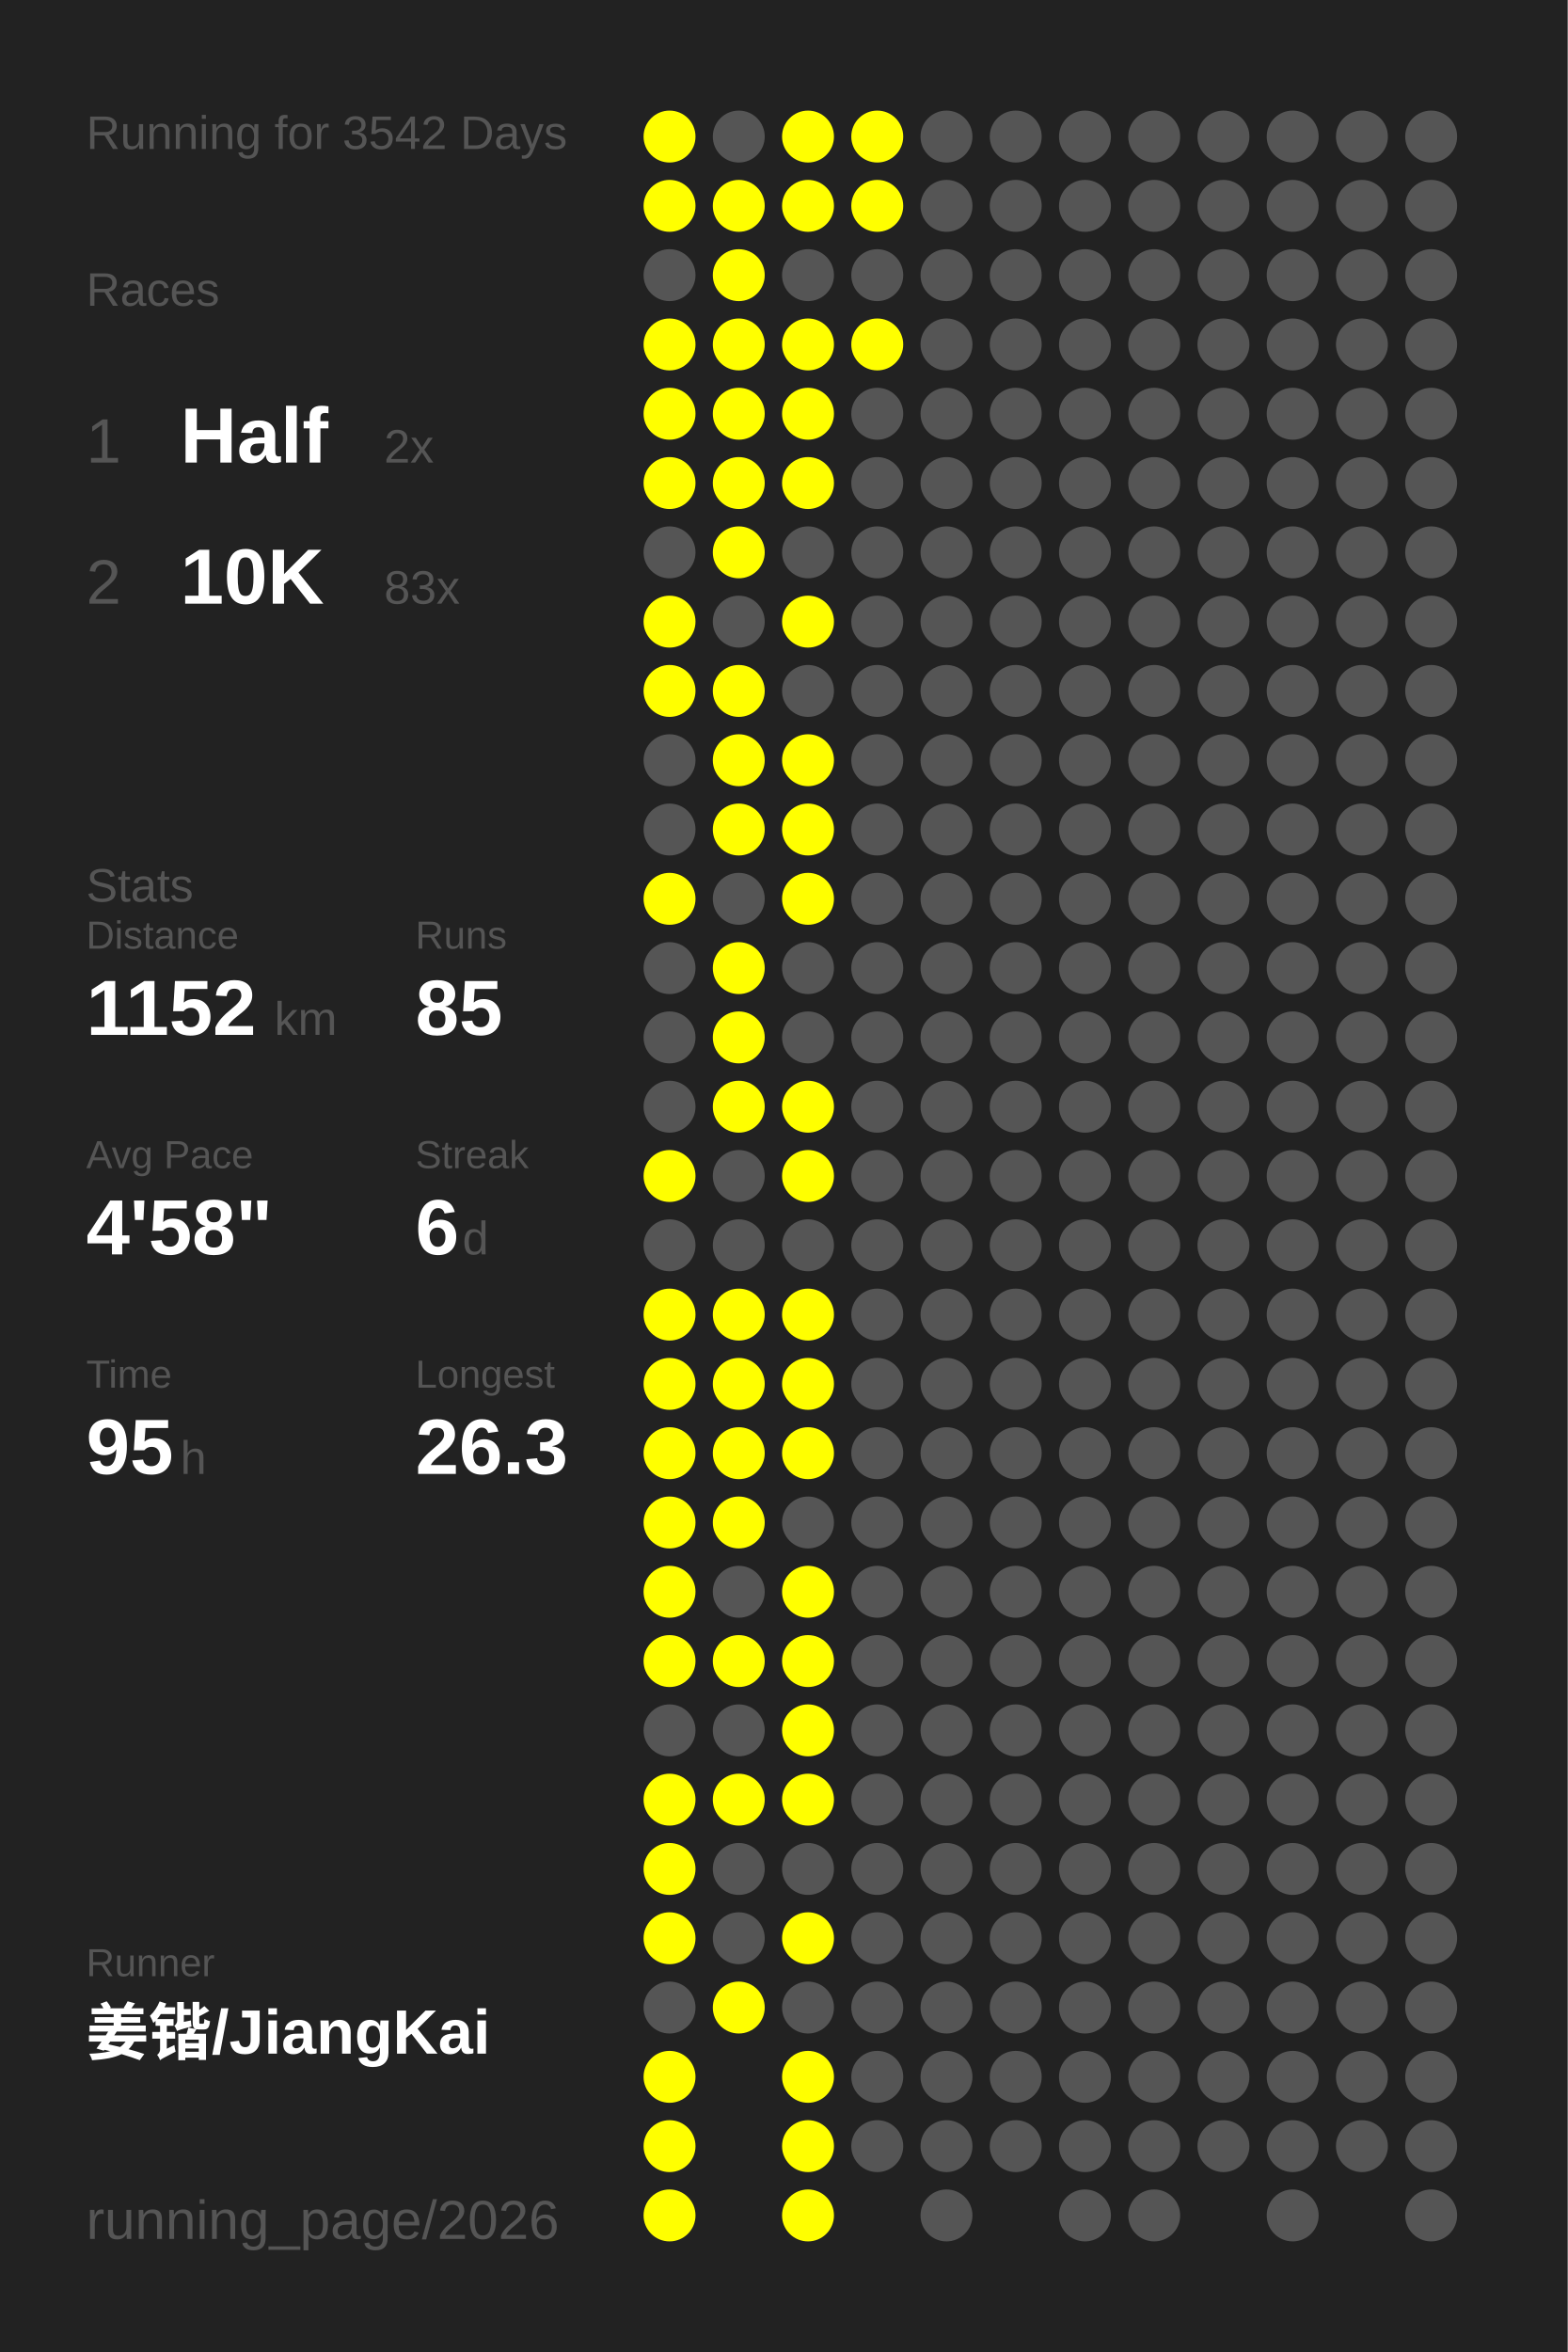
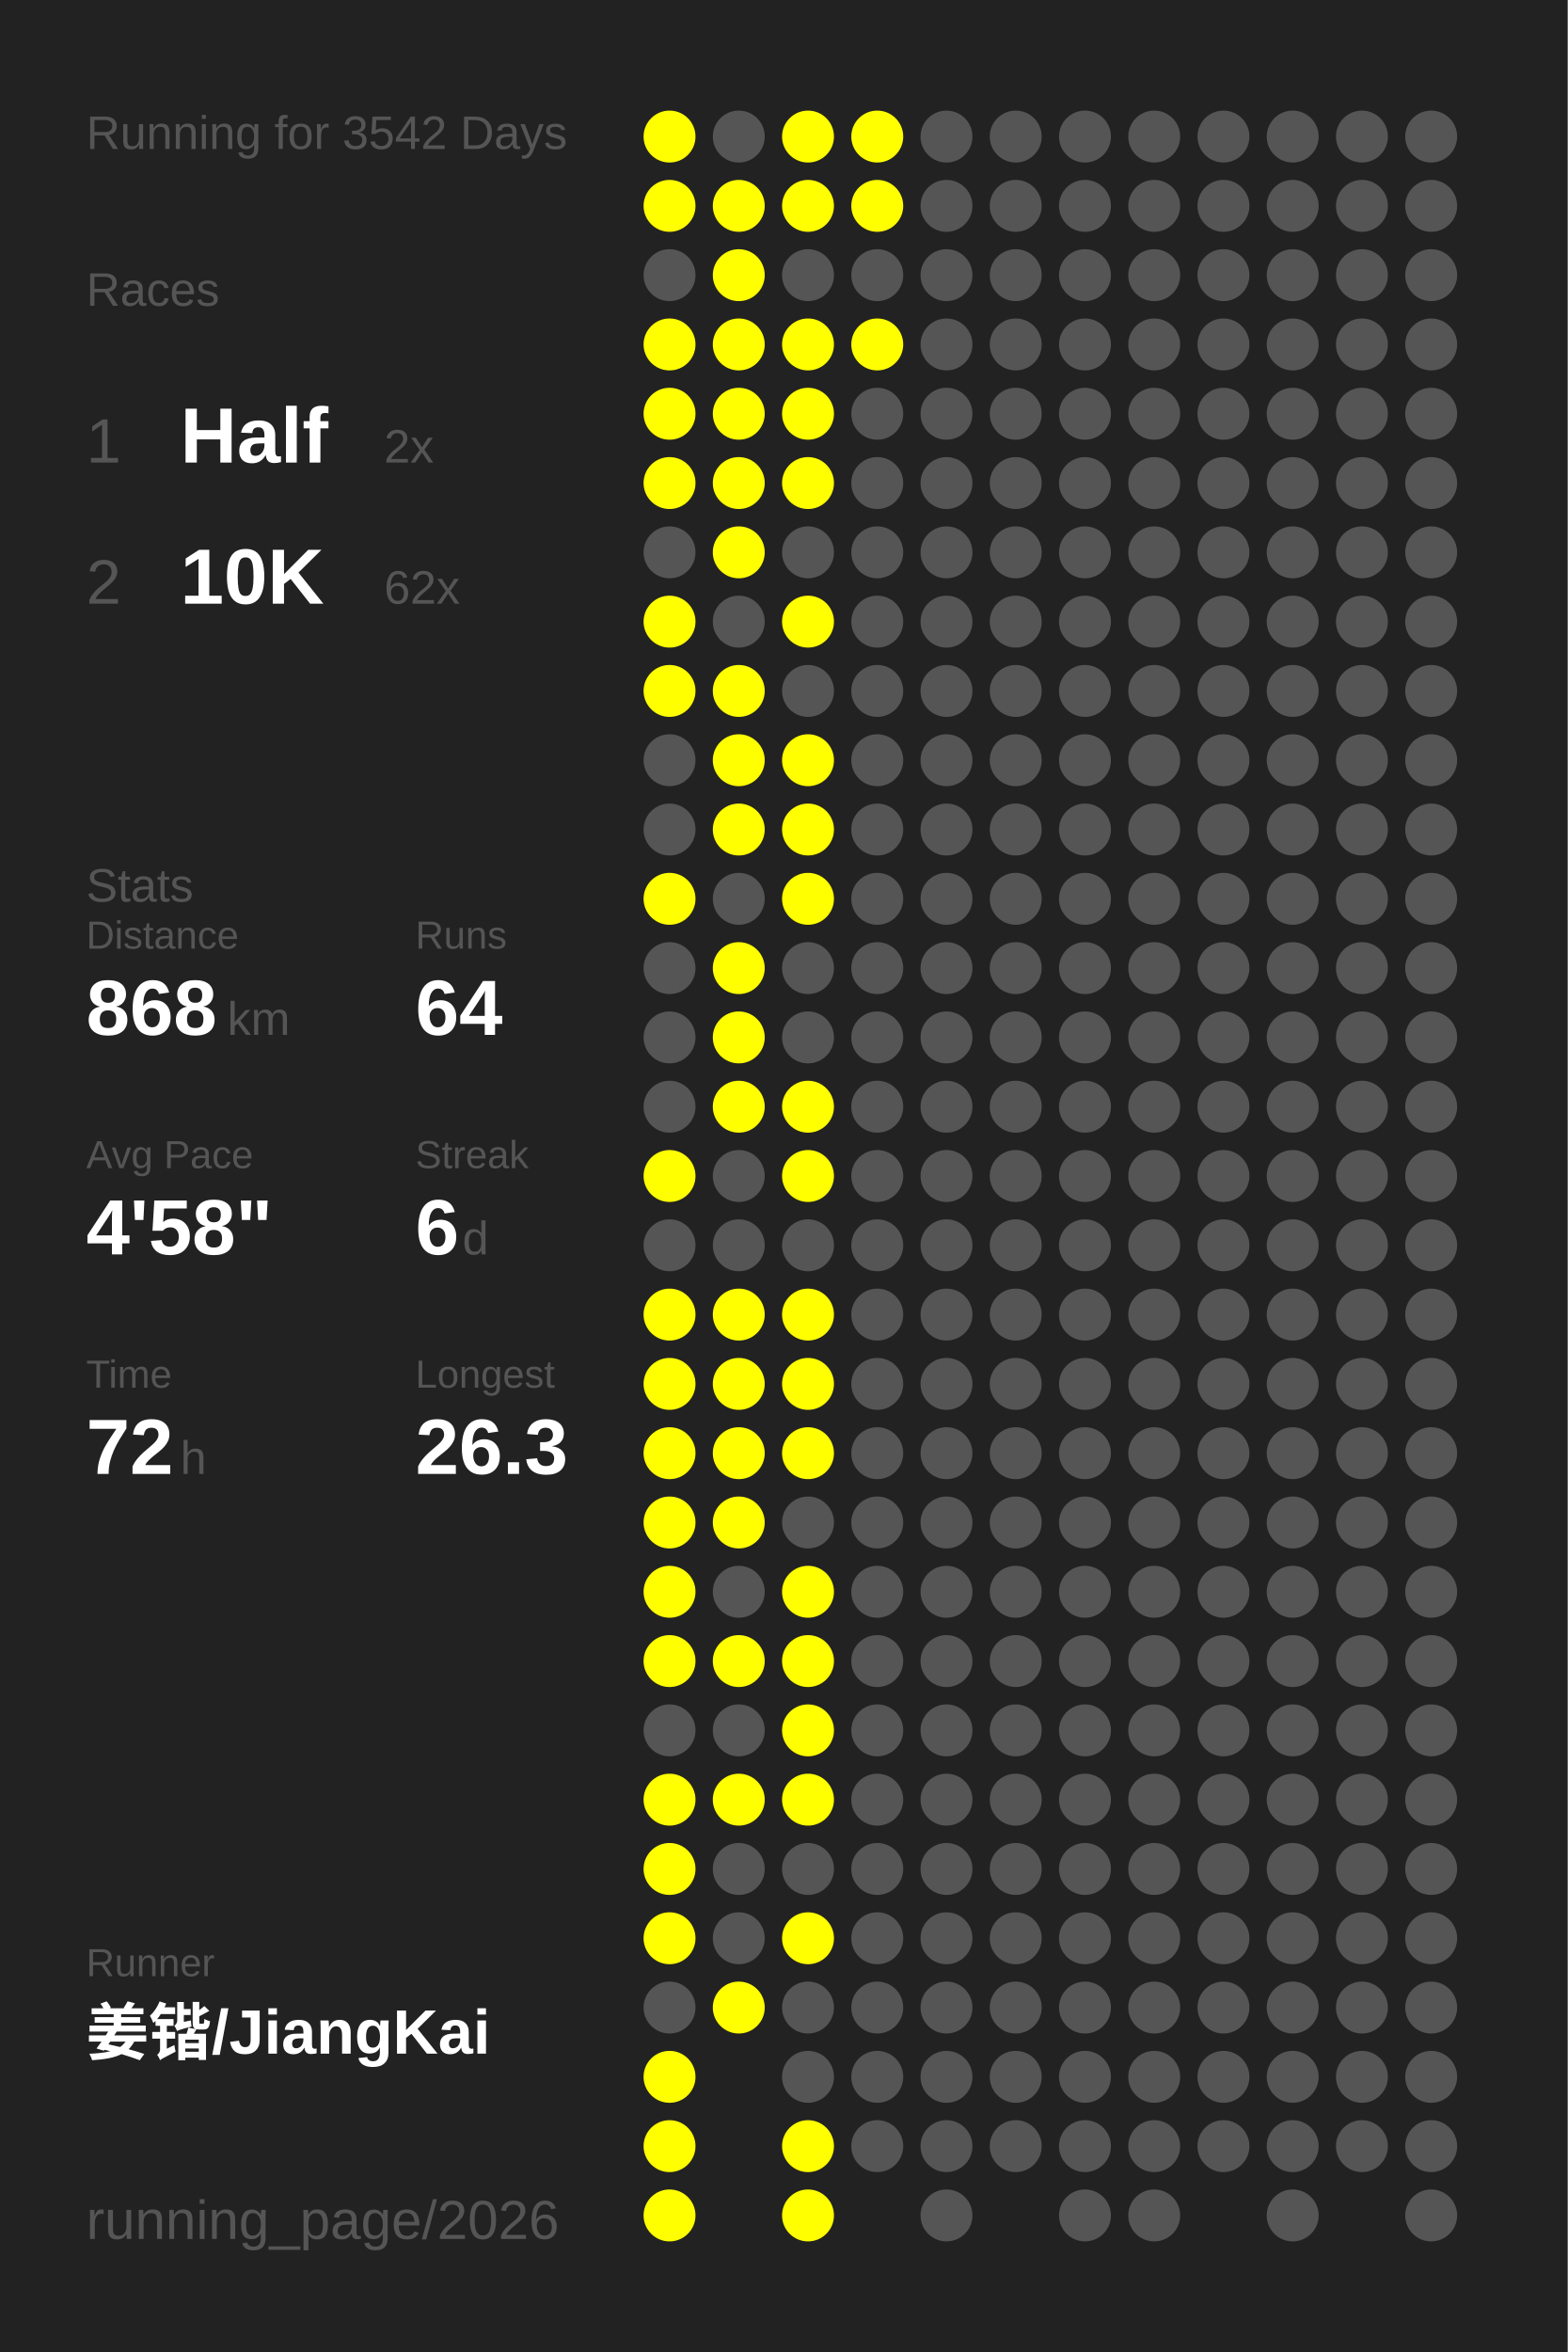
<svg xmlns="http://www.w3.org/2000/svg" baseProfile="full" height="300mm" version="1.1" viewBox="0,0,200,300" width="200mm">
  <defs />
  <rect fill="#222222" height="300" width="200" x="0" y="0" />
  <text fill="#555555" style="font-size:6px; font-family:Arial;" x="11" y="19">Running for 3542 Days</text>
  <text fill="#555555" style="font-size:6px; font-family:Arial;" x="11" y="39">Races</text>
  <text fill="#555555" style="font-size:8px; font-family:Arial;" x="11" y="59">1</text>
  <text fill="#FFFFFF" style="font-size:10px; font-family:Arial; font-weight:bold;" x="23" y="59">Half</text>
  <text fill="#555555" style="font-size:6px; font-family:Arial;" x="49" y="59">2x</text>
  <text fill="#555555" style="font-size:8px; font-family:Arial;" x="11" y="77">2</text>
  <text fill="#FFFFFF" style="font-size:10px; font-family:Arial; font-weight:bold;" x="23" y="77">10K</text>
-   <text fill="#555555" style="font-size:6px; font-family:Arial;" x="49" y="77">83x</text>
+   <text fill="#555555" style="font-size:6px; font-family:Arial;" x="49" y="77">62x</text>
  <text fill="#555555" style="font-size:6px; font-family:Arial;" x="11" y="115">Stats</text>
  <text fill="#555555" style="font-size:5px; font-family:Arial;" x="11" y="121">Distance</text>
-   <text fill="#FFFFFF" style="font-size:10px; font-family:Arial; font-weight:bold;" x="11" y="132">1152</text>
-   <text fill="#555555" style="font-size:6px; font-family:Arial;" x="35" y="132">km</text>
+   <text fill="#FFFFFF" style="font-size:10px; font-family:Arial; font-weight:bold;" x="11" y="132">868</text>
+   <text fill="#555555" style="font-size:6px; font-family:Arial;" x="29" y="132">km</text>
  <text fill="#555555" style="font-size:5px; font-family:Arial;" x="53" y="121">Runs</text>
-   <text fill="#FFFFFF" style="font-size:10px; font-family:Arial; font-weight:bold;" x="53" y="132">85</text>
+   <text fill="#FFFFFF" style="font-size:10px; font-family:Arial; font-weight:bold;" x="53" y="132">64</text>
  <text fill="#555555" style="font-size:5px; font-family:Arial;" x="11" y="149">Avg Pace</text>
  <text fill="#FFFFFF" style="font-size:10px; font-family:Arial; font-weight:bold;" x="11" y="160">4'58"</text>
  <text fill="#555555" style="font-size:5px; font-family:Arial;" x="53" y="149">Streak</text>
  <text fill="#FFFFFF" style="font-size:10px; font-family:Arial; font-weight:bold;" x="53" y="160">6</text>
  <text fill="#555555" style="font-size:6px; font-family:Arial;" x="59" y="160">d</text>
  <text fill="#555555" style="font-size:5px; font-family:Arial;" x="11" y="177">Time</text>
-   <text fill="#FFFFFF" style="font-size:10px; font-family:Arial; font-weight:bold;" x="11" y="188">95</text>
+   <text fill="#FFFFFF" style="font-size:10px; font-family:Arial; font-weight:bold;" x="11" y="188">72</text>
  <text fill="#555555" style="font-size:6px; font-family:Arial;" x="23" y="188">h</text>
  <text fill="#555555" style="font-size:5px; font-family:Arial;" x="53" y="177">Longest</text>
  <text fill="#FFFFFF" style="font-size:10px; font-family:Arial; font-weight:bold;" x="53" y="188">26.3</text>
  <text fill="#555555" style="font-size:5px; font-family:Arial;" x="11" y="252.065">Runner</text>
  <text fill="#FFFFFF" style="font-size:8px; font-family:Arial; font-weight:bold;" x="11" y="262.065">姜锴/JiangKai</text>
  <text fill="#555555" style="font-size:7px; font-family:Arial;" x="11" y="285.581">running_page/2026</text>
  <circle cx="85.417" cy="17.419" fill="#FFFF00" r="3.312" />
  <circle cx="85.417" cy="26.258" fill="#FFFF00" r="3.312" />
  <circle cx="85.417" cy="35.097" fill="#555555" r="3.312" />
  <circle cx="85.417" cy="43.935" fill="#FFFF00" r="3.312" />
  <circle cx="85.417" cy="52.774" fill="#FFFF00" r="3.312" />
  <circle cx="85.417" cy="61.613" fill="#FFFF00" r="3.312" />
  <circle cx="85.417" cy="70.452" fill="#555555" r="3.312" />
  <circle cx="85.417" cy="79.29" fill="#FFFF00" r="3.312" />
  <circle cx="85.417" cy="88.129" fill="#FFFF00" r="3.312" />
  <circle cx="85.417" cy="96.968" fill="#555555" r="3.312" />
  <circle cx="85.417" cy="105.806" fill="#555555" r="3.312" />
  <circle cx="85.417" cy="114.645" fill="#FFFF00" r="3.312" />
  <circle cx="85.417" cy="123.484" fill="#555555" r="3.312" />
  <circle cx="85.417" cy="132.323" fill="#555555" r="3.312" />
  <circle cx="85.417" cy="141.161" fill="#555555" r="3.312" />
  <circle cx="85.417" cy="150" fill="#FFFF00" r="3.312" />
  <circle cx="85.417" cy="158.839" fill="#555555" r="3.312" />
  <circle cx="85.417" cy="167.677" fill="#FFFF00" r="3.312" />
  <circle cx="85.417" cy="176.516" fill="#FFFF00" r="3.312" />
  <circle cx="85.417" cy="185.355" fill="#FFFF00" r="3.312" />
  <circle cx="85.417" cy="194.194" fill="#FFFF00" r="3.312" />
  <circle cx="85.417" cy="203.032" fill="#FFFF00" r="3.312" />
  <circle cx="85.417" cy="211.871" fill="#FFFF00" r="3.312" />
  <circle cx="85.417" cy="220.71" fill="#555555" r="3.312" />
  <circle cx="85.417" cy="229.548" fill="#FFFF00" r="3.312" />
  <circle cx="85.417" cy="238.387" fill="#FFFF00" r="3.312" />
  <circle cx="85.417" cy="247.226" fill="#FFFF00" r="3.312" />
  <circle cx="85.417" cy="256.065" fill="#555555" r="3.312" />
  <circle cx="85.417" cy="264.903" fill="#FFFF00" r="3.312" />
  <circle cx="85.417" cy="273.742" fill="#FFFF00" r="3.312" />
  <circle cx="85.417" cy="282.581" fill="#FFFF00" r="3.312" />
  <circle cx="94.25" cy="17.419" fill="#555555" r="3.312" />
  <circle cx="94.25" cy="26.258" fill="#FFFF00" r="3.312" />
  <circle cx="94.25" cy="35.097" fill="#FFFF00" r="3.312" />
  <circle cx="94.25" cy="43.935" fill="#FFFF00" r="3.312" />
  <circle cx="94.25" cy="52.774" fill="#FFFF00" r="3.312" />
  <circle cx="94.25" cy="61.613" fill="#FFFF00" r="3.312" />
  <circle cx="94.25" cy="70.452" fill="#FFFF00" r="3.312" />
  <circle cx="94.25" cy="79.29" fill="#555555" r="3.312" />
  <circle cx="94.25" cy="88.129" fill="#FFFF00" r="3.312" />
  <circle cx="94.25" cy="96.968" fill="#FFFF00" r="3.312" />
  <circle cx="94.25" cy="105.806" fill="#FFFF00" r="3.312" />
  <circle cx="94.25" cy="114.645" fill="#555555" r="3.312" />
  <circle cx="94.25" cy="123.484" fill="#FFFF00" r="3.312" />
  <circle cx="94.25" cy="132.323" fill="#FFFF00" r="3.312" />
  <circle cx="94.25" cy="141.161" fill="#FFFF00" r="3.312" />
  <circle cx="94.25" cy="150" fill="#555555" r="3.312" />
  <circle cx="94.25" cy="158.839" fill="#555555" r="3.312" />
  <circle cx="94.25" cy="167.677" fill="#FFFF00" r="3.312" />
  <circle cx="94.25" cy="176.516" fill="#FFFF00" r="3.312" />
  <circle cx="94.25" cy="185.355" fill="#FFFF00" r="3.312" />
  <circle cx="94.25" cy="194.194" fill="#FFFF00" r="3.312" />
  <circle cx="94.25" cy="203.032" fill="#555555" r="3.312" />
  <circle cx="94.25" cy="211.871" fill="#FFFF00" r="3.312" />
  <circle cx="94.25" cy="220.71" fill="#555555" r="3.312" />
  <circle cx="94.25" cy="229.548" fill="#FFFF00" r="3.312" />
  <circle cx="94.25" cy="238.387" fill="#555555" r="3.312" />
  <circle cx="94.25" cy="247.226" fill="#555555" r="3.312" />
  <circle cx="94.25" cy="256.065" fill="#FFFF00" r="3.312" />
  <circle cx="103.083" cy="17.419" fill="#FFFF00" r="3.312" />
  <circle cx="103.083" cy="26.258" fill="#FFFF00" r="3.312" />
  <circle cx="103.083" cy="35.097" fill="#555555" r="3.312" />
  <circle cx="103.083" cy="43.935" fill="#FFFF00" r="3.312" />
  <circle cx="103.083" cy="52.774" fill="#FFFF00" r="3.312" />
  <circle cx="103.083" cy="61.613" fill="#FFFF00" r="3.312" />
  <circle cx="103.083" cy="70.452" fill="#555555" r="3.312" />
  <circle cx="103.083" cy="79.29" fill="#FFFF00" r="3.312" />
  <circle cx="103.083" cy="88.129" fill="#555555" r="3.312" />
  <circle cx="103.083" cy="96.968" fill="#FFFF00" r="3.312" />
  <circle cx="103.083" cy="105.806" fill="#FFFF00" r="3.312" />
  <circle cx="103.083" cy="114.645" fill="#FFFF00" r="3.312" />
  <circle cx="103.083" cy="123.484" fill="#555555" r="3.312" />
  <circle cx="103.083" cy="132.323" fill="#555555" r="3.312" />
  <circle cx="103.083" cy="141.161" fill="#FFFF00" r="3.312" />
  <circle cx="103.083" cy="150" fill="#FFFF00" r="3.312" />
  <circle cx="103.083" cy="158.839" fill="#555555" r="3.312" />
  <circle cx="103.083" cy="167.677" fill="#FFFF00" r="3.312" />
  <circle cx="103.083" cy="176.516" fill="#FFFF00" r="3.312" />
  <circle cx="103.083" cy="185.355" fill="#FFFF00" r="3.312" />
  <circle cx="103.083" cy="194.194" fill="#555555" r="3.312" />
  <circle cx="103.083" cy="203.032" fill="#FFFF00" r="3.312" />
  <circle cx="103.083" cy="211.871" fill="#FFFF00" r="3.312" />
  <circle cx="103.083" cy="220.71" fill="#FFFF00" r="3.312" />
  <circle cx="103.083" cy="229.548" fill="#FFFF00" r="3.312" />
  <circle cx="103.083" cy="238.387" fill="#555555" r="3.312" />
  <circle cx="103.083" cy="247.226" fill="#FFFF00" r="3.312" />
  <circle cx="103.083" cy="256.065" fill="#555555" r="3.312" />
-   <circle cx="103.083" cy="264.903" fill="#FFFF00" r="3.312" />
+   <circle cx="103.083" cy="264.903" fill="#555555" r="3.312" />
  <circle cx="103.083" cy="273.742" fill="#FFFF00" r="3.312" />
  <circle cx="103.083" cy="282.581" fill="#FFFF00" r="3.312" />
  <circle cx="111.917" cy="17.419" fill="#FFFF00" r="3.312" />
  <circle cx="111.917" cy="26.258" fill="#FFFF00" r="3.312" />
  <circle cx="111.917" cy="35.097" fill="#555555" r="3.312" />
  <circle cx="111.917" cy="43.935" fill="#FFFF00" r="3.312" />
  <circle cx="111.917" cy="52.774" fill="#555555" r="3.312" />
  <circle cx="111.917" cy="61.613" fill="#555555" r="3.312" />
  <circle cx="111.917" cy="70.452" fill="#555555" r="3.312" />
  <circle cx="111.917" cy="79.29" fill="#555555" r="3.312" />
  <circle cx="111.917" cy="88.129" fill="#555555" r="3.312" />
  <circle cx="111.917" cy="96.968" fill="#555555" r="3.312" />
  <circle cx="111.917" cy="105.806" fill="#555555" r="3.312" />
  <circle cx="111.917" cy="114.645" fill="#555555" r="3.312" />
  <circle cx="111.917" cy="123.484" fill="#555555" r="3.312" />
  <circle cx="111.917" cy="132.323" fill="#555555" r="3.312" />
  <circle cx="111.917" cy="141.161" fill="#555555" r="3.312" />
  <circle cx="111.917" cy="150" fill="#555555" r="3.312" />
  <circle cx="111.917" cy="158.839" fill="#555555" r="3.312" />
  <circle cx="111.917" cy="167.677" fill="#555555" r="3.312" />
  <circle cx="111.917" cy="176.516" fill="#555555" r="3.312" />
  <circle cx="111.917" cy="185.355" fill="#555555" r="3.312" />
  <circle cx="111.917" cy="194.194" fill="#555555" r="3.312" />
  <circle cx="111.917" cy="203.032" fill="#555555" r="3.312" />
  <circle cx="111.917" cy="211.871" fill="#555555" r="3.312" />
  <circle cx="111.917" cy="220.71" fill="#555555" r="3.312" />
  <circle cx="111.917" cy="229.548" fill="#555555" r="3.312" />
  <circle cx="111.917" cy="238.387" fill="#555555" r="3.312" />
  <circle cx="111.917" cy="247.226" fill="#555555" r="3.312" />
  <circle cx="111.917" cy="256.065" fill="#555555" r="3.312" />
  <circle cx="111.917" cy="264.903" fill="#555555" r="3.312" />
  <circle cx="111.917" cy="273.742" fill="#555555" r="3.312" />
  <circle cx="120.75" cy="17.419" fill="#555555" r="3.312" />
  <circle cx="120.75" cy="26.258" fill="#555555" r="3.312" />
  <circle cx="120.75" cy="35.097" fill="#555555" r="3.312" />
  <circle cx="120.75" cy="43.935" fill="#555555" r="3.312" />
  <circle cx="120.75" cy="52.774" fill="#555555" r="3.312" />
  <circle cx="120.75" cy="61.613" fill="#555555" r="3.312" />
  <circle cx="120.75" cy="70.452" fill="#555555" r="3.312" />
  <circle cx="120.75" cy="79.29" fill="#555555" r="3.312" />
  <circle cx="120.75" cy="88.129" fill="#555555" r="3.312" />
  <circle cx="120.75" cy="96.968" fill="#555555" r="3.312" />
  <circle cx="120.75" cy="105.806" fill="#555555" r="3.312" />
  <circle cx="120.75" cy="114.645" fill="#555555" r="3.312" />
  <circle cx="120.75" cy="123.484" fill="#555555" r="3.312" />
  <circle cx="120.75" cy="132.323" fill="#555555" r="3.312" />
  <circle cx="120.75" cy="141.161" fill="#555555" r="3.312" />
  <circle cx="120.75" cy="150" fill="#555555" r="3.312" />
  <circle cx="120.75" cy="158.839" fill="#555555" r="3.312" />
  <circle cx="120.75" cy="167.677" fill="#555555" r="3.312" />
  <circle cx="120.75" cy="176.516" fill="#555555" r="3.312" />
  <circle cx="120.75" cy="185.355" fill="#555555" r="3.312" />
  <circle cx="120.75" cy="194.194" fill="#555555" r="3.312" />
  <circle cx="120.75" cy="203.032" fill="#555555" r="3.312" />
  <circle cx="120.75" cy="211.871" fill="#555555" r="3.312" />
  <circle cx="120.75" cy="220.71" fill="#555555" r="3.312" />
  <circle cx="120.75" cy="229.548" fill="#555555" r="3.312" />
  <circle cx="120.75" cy="238.387" fill="#555555" r="3.312" />
  <circle cx="120.75" cy="247.226" fill="#555555" r="3.312" />
  <circle cx="120.75" cy="256.065" fill="#555555" r="3.312" />
  <circle cx="120.75" cy="264.903" fill="#555555" r="3.312" />
  <circle cx="120.75" cy="273.742" fill="#555555" r="3.312" />
  <circle cx="120.75" cy="282.581" fill="#555555" r="3.312" />
  <circle cx="129.583" cy="17.419" fill="#555555" r="3.312" />
  <circle cx="129.583" cy="26.258" fill="#555555" r="3.312" />
  <circle cx="129.583" cy="35.097" fill="#555555" r="3.312" />
  <circle cx="129.583" cy="43.935" fill="#555555" r="3.312" />
  <circle cx="129.583" cy="52.774" fill="#555555" r="3.312" />
  <circle cx="129.583" cy="61.613" fill="#555555" r="3.312" />
  <circle cx="129.583" cy="70.452" fill="#555555" r="3.312" />
  <circle cx="129.583" cy="79.29" fill="#555555" r="3.312" />
  <circle cx="129.583" cy="88.129" fill="#555555" r="3.312" />
  <circle cx="129.583" cy="96.968" fill="#555555" r="3.312" />
  <circle cx="129.583" cy="105.806" fill="#555555" r="3.312" />
  <circle cx="129.583" cy="114.645" fill="#555555" r="3.312" />
  <circle cx="129.583" cy="123.484" fill="#555555" r="3.312" />
  <circle cx="129.583" cy="132.323" fill="#555555" r="3.312" />
  <circle cx="129.583" cy="141.161" fill="#555555" r="3.312" />
  <circle cx="129.583" cy="150" fill="#555555" r="3.312" />
  <circle cx="129.583" cy="158.839" fill="#555555" r="3.312" />
  <circle cx="129.583" cy="167.677" fill="#555555" r="3.312" />
  <circle cx="129.583" cy="176.516" fill="#555555" r="3.312" />
  <circle cx="129.583" cy="185.355" fill="#555555" r="3.312" />
  <circle cx="129.583" cy="194.194" fill="#555555" r="3.312" />
  <circle cx="129.583" cy="203.032" fill="#555555" r="3.312" />
  <circle cx="129.583" cy="211.871" fill="#555555" r="3.312" />
  <circle cx="129.583" cy="220.71" fill="#555555" r="3.312" />
  <circle cx="129.583" cy="229.548" fill="#555555" r="3.312" />
  <circle cx="129.583" cy="238.387" fill="#555555" r="3.312" />
  <circle cx="129.583" cy="247.226" fill="#555555" r="3.312" />
  <circle cx="129.583" cy="256.065" fill="#555555" r="3.312" />
  <circle cx="129.583" cy="264.903" fill="#555555" r="3.312" />
  <circle cx="129.583" cy="273.742" fill="#555555" r="3.312" />
  <circle cx="138.417" cy="17.419" fill="#555555" r="3.312" />
  <circle cx="138.417" cy="26.258" fill="#555555" r="3.312" />
  <circle cx="138.417" cy="35.097" fill="#555555" r="3.312" />
  <circle cx="138.417" cy="43.935" fill="#555555" r="3.312" />
  <circle cx="138.417" cy="52.774" fill="#555555" r="3.312" />
  <circle cx="138.417" cy="61.613" fill="#555555" r="3.312" />
  <circle cx="138.417" cy="70.452" fill="#555555" r="3.312" />
  <circle cx="138.417" cy="79.29" fill="#555555" r="3.312" />
  <circle cx="138.417" cy="88.129" fill="#555555" r="3.312" />
  <circle cx="138.417" cy="96.968" fill="#555555" r="3.312" />
  <circle cx="138.417" cy="105.806" fill="#555555" r="3.312" />
  <circle cx="138.417" cy="114.645" fill="#555555" r="3.312" />
  <circle cx="138.417" cy="123.484" fill="#555555" r="3.312" />
  <circle cx="138.417" cy="132.323" fill="#555555" r="3.312" />
  <circle cx="138.417" cy="141.161" fill="#555555" r="3.312" />
  <circle cx="138.417" cy="150" fill="#555555" r="3.312" />
  <circle cx="138.417" cy="158.839" fill="#555555" r="3.312" />
  <circle cx="138.417" cy="167.677" fill="#555555" r="3.312" />
  <circle cx="138.417" cy="176.516" fill="#555555" r="3.312" />
  <circle cx="138.417" cy="185.355" fill="#555555" r="3.312" />
  <circle cx="138.417" cy="194.194" fill="#555555" r="3.312" />
  <circle cx="138.417" cy="203.032" fill="#555555" r="3.312" />
  <circle cx="138.417" cy="211.871" fill="#555555" r="3.312" />
  <circle cx="138.417" cy="220.71" fill="#555555" r="3.312" />
  <circle cx="138.417" cy="229.548" fill="#555555" r="3.312" />
  <circle cx="138.417" cy="238.387" fill="#555555" r="3.312" />
  <circle cx="138.417" cy="247.226" fill="#555555" r="3.312" />
  <circle cx="138.417" cy="256.065" fill="#555555" r="3.312" />
  <circle cx="138.417" cy="264.903" fill="#555555" r="3.312" />
  <circle cx="138.417" cy="273.742" fill="#555555" r="3.312" />
  <circle cx="138.417" cy="282.581" fill="#555555" r="3.312" />
  <circle cx="147.25" cy="17.419" fill="#555555" r="3.312" />
  <circle cx="147.25" cy="26.258" fill="#555555" r="3.312" />
  <circle cx="147.25" cy="35.097" fill="#555555" r="3.312" />
  <circle cx="147.25" cy="43.935" fill="#555555" r="3.312" />
  <circle cx="147.25" cy="52.774" fill="#555555" r="3.312" />
  <circle cx="147.25" cy="61.613" fill="#555555" r="3.312" />
  <circle cx="147.25" cy="70.452" fill="#555555" r="3.312" />
  <circle cx="147.25" cy="79.29" fill="#555555" r="3.312" />
  <circle cx="147.25" cy="88.129" fill="#555555" r="3.312" />
  <circle cx="147.25" cy="96.968" fill="#555555" r="3.312" />
  <circle cx="147.25" cy="105.806" fill="#555555" r="3.312" />
  <circle cx="147.25" cy="114.645" fill="#555555" r="3.312" />
  <circle cx="147.25" cy="123.484" fill="#555555" r="3.312" />
  <circle cx="147.25" cy="132.323" fill="#555555" r="3.312" />
  <circle cx="147.25" cy="141.161" fill="#555555" r="3.312" />
  <circle cx="147.25" cy="150" fill="#555555" r="3.312" />
  <circle cx="147.25" cy="158.839" fill="#555555" r="3.312" />
  <circle cx="147.25" cy="167.677" fill="#555555" r="3.312" />
  <circle cx="147.25" cy="176.516" fill="#555555" r="3.312" />
  <circle cx="147.25" cy="185.355" fill="#555555" r="3.312" />
  <circle cx="147.25" cy="194.194" fill="#555555" r="3.312" />
  <circle cx="147.25" cy="203.032" fill="#555555" r="3.312" />
  <circle cx="147.25" cy="211.871" fill="#555555" r="3.312" />
  <circle cx="147.25" cy="220.71" fill="#555555" r="3.312" />
  <circle cx="147.25" cy="229.548" fill="#555555" r="3.312" />
  <circle cx="147.25" cy="238.387" fill="#555555" r="3.312" />
  <circle cx="147.25" cy="247.226" fill="#555555" r="3.312" />
  <circle cx="147.25" cy="256.065" fill="#555555" r="3.312" />
  <circle cx="147.25" cy="264.903" fill="#555555" r="3.312" />
  <circle cx="147.25" cy="273.742" fill="#555555" r="3.312" />
  <circle cx="147.25" cy="282.581" fill="#555555" r="3.312" />
  <circle cx="156.083" cy="17.419" fill="#555555" r="3.312" />
  <circle cx="156.083" cy="26.258" fill="#555555" r="3.312" />
  <circle cx="156.083" cy="35.097" fill="#555555" r="3.312" />
  <circle cx="156.083" cy="43.935" fill="#555555" r="3.312" />
  <circle cx="156.083" cy="52.774" fill="#555555" r="3.312" />
  <circle cx="156.083" cy="61.613" fill="#555555" r="3.312" />
  <circle cx="156.083" cy="70.452" fill="#555555" r="3.312" />
  <circle cx="156.083" cy="79.29" fill="#555555" r="3.312" />
  <circle cx="156.083" cy="88.129" fill="#555555" r="3.312" />
  <circle cx="156.083" cy="96.968" fill="#555555" r="3.312" />
  <circle cx="156.083" cy="105.806" fill="#555555" r="3.312" />
  <circle cx="156.083" cy="114.645" fill="#555555" r="3.312" />
  <circle cx="156.083" cy="123.484" fill="#555555" r="3.312" />
  <circle cx="156.083" cy="132.323" fill="#555555" r="3.312" />
  <circle cx="156.083" cy="141.161" fill="#555555" r="3.312" />
  <circle cx="156.083" cy="150" fill="#555555" r="3.312" />
  <circle cx="156.083" cy="158.839" fill="#555555" r="3.312" />
  <circle cx="156.083" cy="167.677" fill="#555555" r="3.312" />
  <circle cx="156.083" cy="176.516" fill="#555555" r="3.312" />
  <circle cx="156.083" cy="185.355" fill="#555555" r="3.312" />
  <circle cx="156.083" cy="194.194" fill="#555555" r="3.312" />
  <circle cx="156.083" cy="203.032" fill="#555555" r="3.312" />
  <circle cx="156.083" cy="211.871" fill="#555555" r="3.312" />
  <circle cx="156.083" cy="220.71" fill="#555555" r="3.312" />
  <circle cx="156.083" cy="229.548" fill="#555555" r="3.312" />
  <circle cx="156.083" cy="238.387" fill="#555555" r="3.312" />
  <circle cx="156.083" cy="247.226" fill="#555555" r="3.312" />
  <circle cx="156.083" cy="256.065" fill="#555555" r="3.312" />
  <circle cx="156.083" cy="264.903" fill="#555555" r="3.312" />
  <circle cx="156.083" cy="273.742" fill="#555555" r="3.312" />
  <circle cx="164.917" cy="17.419" fill="#555555" r="3.312" />
  <circle cx="164.917" cy="26.258" fill="#555555" r="3.312" />
  <circle cx="164.917" cy="35.097" fill="#555555" r="3.312" />
  <circle cx="164.917" cy="43.935" fill="#555555" r="3.312" />
  <circle cx="164.917" cy="52.774" fill="#555555" r="3.312" />
  <circle cx="164.917" cy="61.613" fill="#555555" r="3.312" />
  <circle cx="164.917" cy="70.452" fill="#555555" r="3.312" />
  <circle cx="164.917" cy="79.29" fill="#555555" r="3.312" />
  <circle cx="164.917" cy="88.129" fill="#555555" r="3.312" />
  <circle cx="164.917" cy="96.968" fill="#555555" r="3.312" />
  <circle cx="164.917" cy="105.806" fill="#555555" r="3.312" />
  <circle cx="164.917" cy="114.645" fill="#555555" r="3.312" />
  <circle cx="164.917" cy="123.484" fill="#555555" r="3.312" />
  <circle cx="164.917" cy="132.323" fill="#555555" r="3.312" />
  <circle cx="164.917" cy="141.161" fill="#555555" r="3.312" />
  <circle cx="164.917" cy="150" fill="#555555" r="3.312" />
  <circle cx="164.917" cy="158.839" fill="#555555" r="3.312" />
  <circle cx="164.917" cy="167.677" fill="#555555" r="3.312" />
  <circle cx="164.917" cy="176.516" fill="#555555" r="3.312" />
  <circle cx="164.917" cy="185.355" fill="#555555" r="3.312" />
  <circle cx="164.917" cy="194.194" fill="#555555" r="3.312" />
  <circle cx="164.917" cy="203.032" fill="#555555" r="3.312" />
  <circle cx="164.917" cy="211.871" fill="#555555" r="3.312" />
  <circle cx="164.917" cy="220.71" fill="#555555" r="3.312" />
  <circle cx="164.917" cy="229.548" fill="#555555" r="3.312" />
  <circle cx="164.917" cy="238.387" fill="#555555" r="3.312" />
  <circle cx="164.917" cy="247.226" fill="#555555" r="3.312" />
  <circle cx="164.917" cy="256.065" fill="#555555" r="3.312" />
  <circle cx="164.917" cy="264.903" fill="#555555" r="3.312" />
  <circle cx="164.917" cy="273.742" fill="#555555" r="3.312" />
  <circle cx="164.917" cy="282.581" fill="#555555" r="3.312" />
  <circle cx="173.75" cy="17.419" fill="#555555" r="3.312" />
  <circle cx="173.75" cy="26.258" fill="#555555" r="3.312" />
  <circle cx="173.75" cy="35.097" fill="#555555" r="3.312" />
  <circle cx="173.75" cy="43.935" fill="#555555" r="3.312" />
  <circle cx="173.75" cy="52.774" fill="#555555" r="3.312" />
  <circle cx="173.75" cy="61.613" fill="#555555" r="3.312" />
  <circle cx="173.75" cy="70.452" fill="#555555" r="3.312" />
  <circle cx="173.75" cy="79.29" fill="#555555" r="3.312" />
  <circle cx="173.75" cy="88.129" fill="#555555" r="3.312" />
  <circle cx="173.75" cy="96.968" fill="#555555" r="3.312" />
  <circle cx="173.75" cy="105.806" fill="#555555" r="3.312" />
  <circle cx="173.75" cy="114.645" fill="#555555" r="3.312" />
  <circle cx="173.75" cy="123.484" fill="#555555" r="3.312" />
  <circle cx="173.75" cy="132.323" fill="#555555" r="3.312" />
  <circle cx="173.75" cy="141.161" fill="#555555" r="3.312" />
  <circle cx="173.75" cy="150" fill="#555555" r="3.312" />
  <circle cx="173.75" cy="158.839" fill="#555555" r="3.312" />
  <circle cx="173.75" cy="167.677" fill="#555555" r="3.312" />
  <circle cx="173.75" cy="176.516" fill="#555555" r="3.312" />
  <circle cx="173.75" cy="185.355" fill="#555555" r="3.312" />
  <circle cx="173.75" cy="194.194" fill="#555555" r="3.312" />
  <circle cx="173.75" cy="203.032" fill="#555555" r="3.312" />
  <circle cx="173.75" cy="211.871" fill="#555555" r="3.312" />
  <circle cx="173.75" cy="220.71" fill="#555555" r="3.312" />
  <circle cx="173.75" cy="229.548" fill="#555555" r="3.312" />
  <circle cx="173.75" cy="238.387" fill="#555555" r="3.312" />
  <circle cx="173.75" cy="247.226" fill="#555555" r="3.312" />
  <circle cx="173.75" cy="256.065" fill="#555555" r="3.312" />
  <circle cx="173.75" cy="264.903" fill="#555555" r="3.312" />
  <circle cx="173.75" cy="273.742" fill="#555555" r="3.312" />
  <circle cx="182.583" cy="17.419" fill="#555555" r="3.312" />
  <circle cx="182.583" cy="26.258" fill="#555555" r="3.312" />
  <circle cx="182.583" cy="35.097" fill="#555555" r="3.312" />
  <circle cx="182.583" cy="43.935" fill="#555555" r="3.312" />
  <circle cx="182.583" cy="52.774" fill="#555555" r="3.312" />
  <circle cx="182.583" cy="61.613" fill="#555555" r="3.312" />
  <circle cx="182.583" cy="70.452" fill="#555555" r="3.312" />
  <circle cx="182.583" cy="79.29" fill="#555555" r="3.312" />
  <circle cx="182.583" cy="88.129" fill="#555555" r="3.312" />
  <circle cx="182.583" cy="96.968" fill="#555555" r="3.312" />
  <circle cx="182.583" cy="105.806" fill="#555555" r="3.312" />
  <circle cx="182.583" cy="114.645" fill="#555555" r="3.312" />
  <circle cx="182.583" cy="123.484" fill="#555555" r="3.312" />
  <circle cx="182.583" cy="132.323" fill="#555555" r="3.312" />
  <circle cx="182.583" cy="141.161" fill="#555555" r="3.312" />
  <circle cx="182.583" cy="150" fill="#555555" r="3.312" />
  <circle cx="182.583" cy="158.839" fill="#555555" r="3.312" />
  <circle cx="182.583" cy="167.677" fill="#555555" r="3.312" />
  <circle cx="182.583" cy="176.516" fill="#555555" r="3.312" />
  <circle cx="182.583" cy="185.355" fill="#555555" r="3.312" />
  <circle cx="182.583" cy="194.194" fill="#555555" r="3.312" />
  <circle cx="182.583" cy="203.032" fill="#555555" r="3.312" />
  <circle cx="182.583" cy="211.871" fill="#555555" r="3.312" />
  <circle cx="182.583" cy="220.71" fill="#555555" r="3.312" />
  <circle cx="182.583" cy="229.548" fill="#555555" r="3.312" />
  <circle cx="182.583" cy="238.387" fill="#555555" r="3.312" />
  <circle cx="182.583" cy="247.226" fill="#555555" r="3.312" />
  <circle cx="182.583" cy="256.065" fill="#555555" r="3.312" />
  <circle cx="182.583" cy="264.903" fill="#555555" r="3.312" />
  <circle cx="182.583" cy="273.742" fill="#555555" r="3.312" />
  <circle cx="182.583" cy="282.581" fill="#555555" r="3.312" />
</svg>
